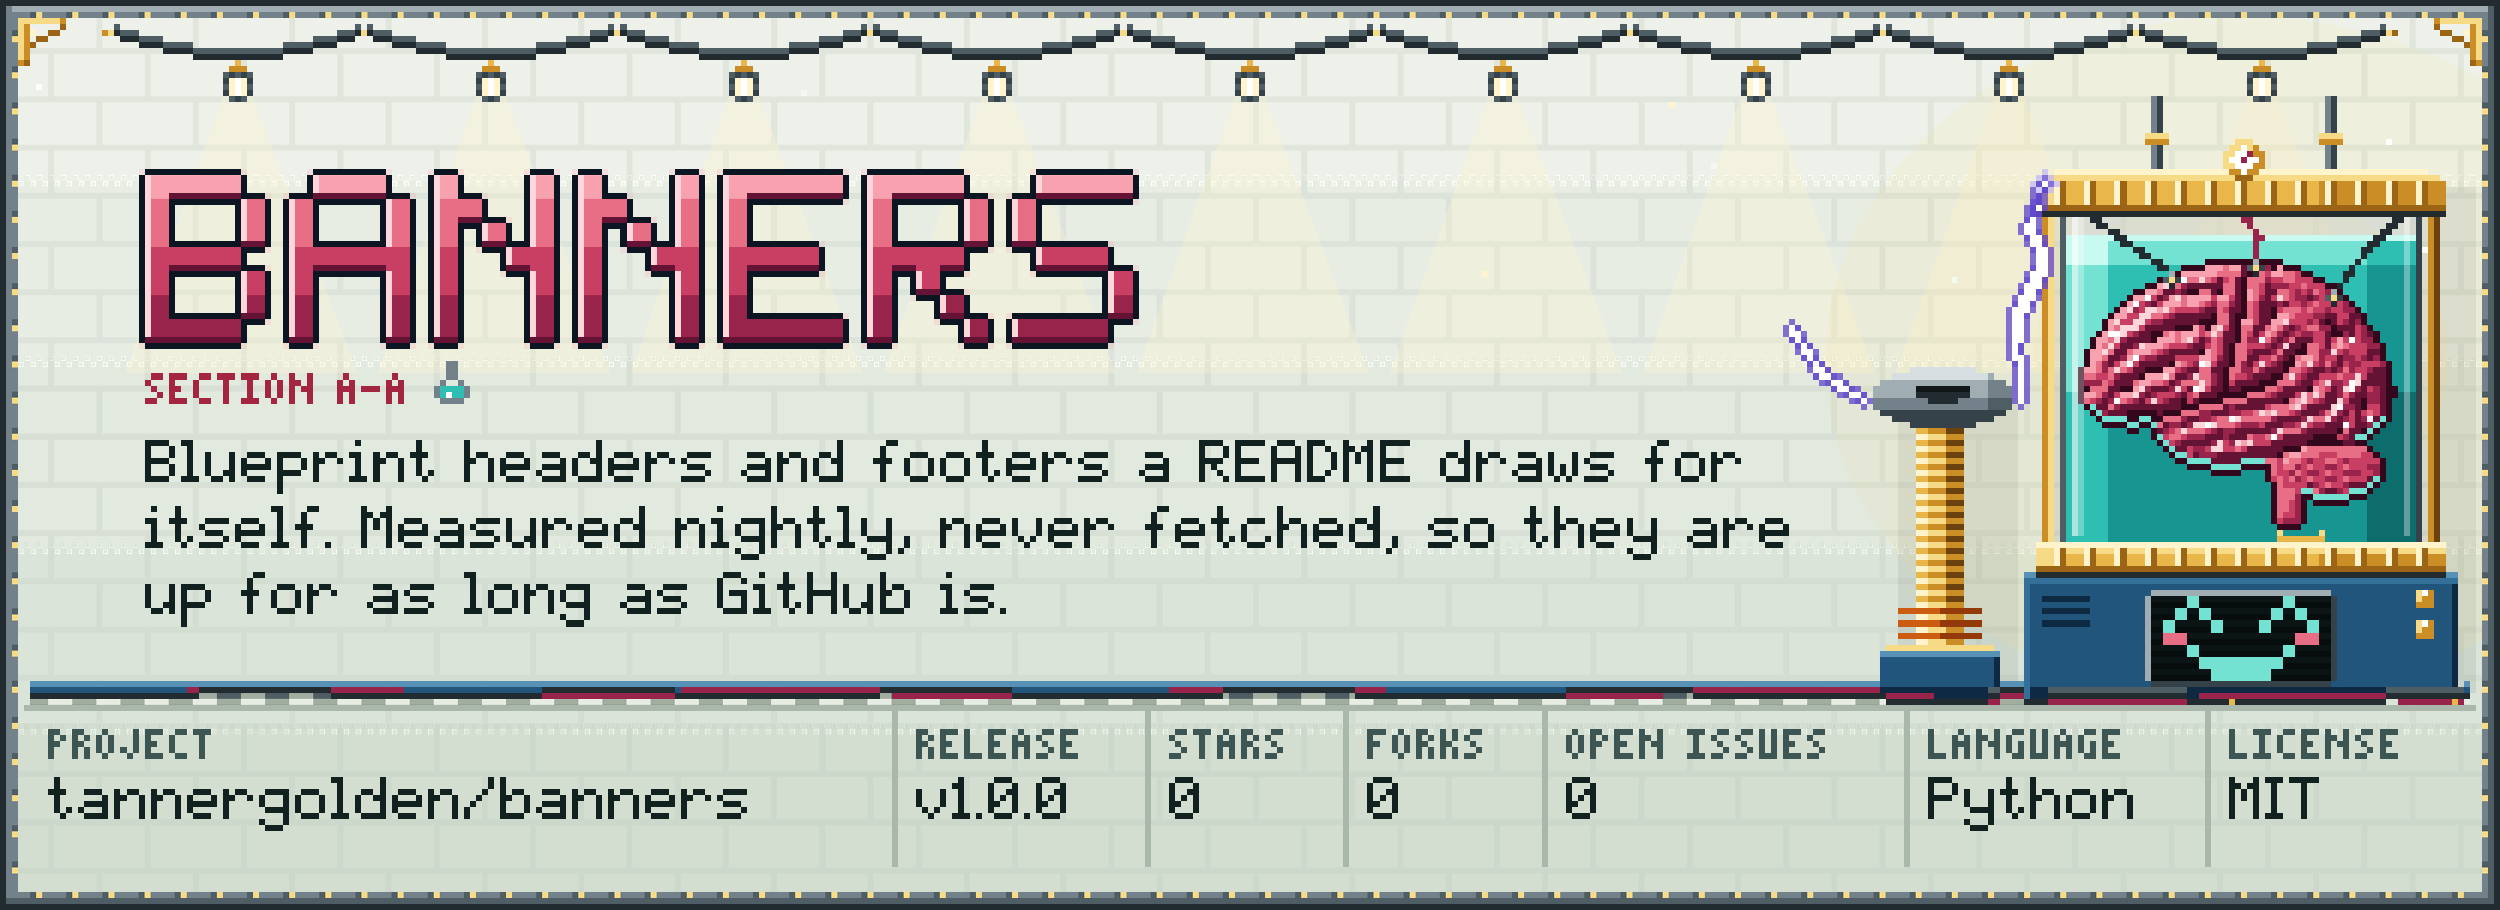
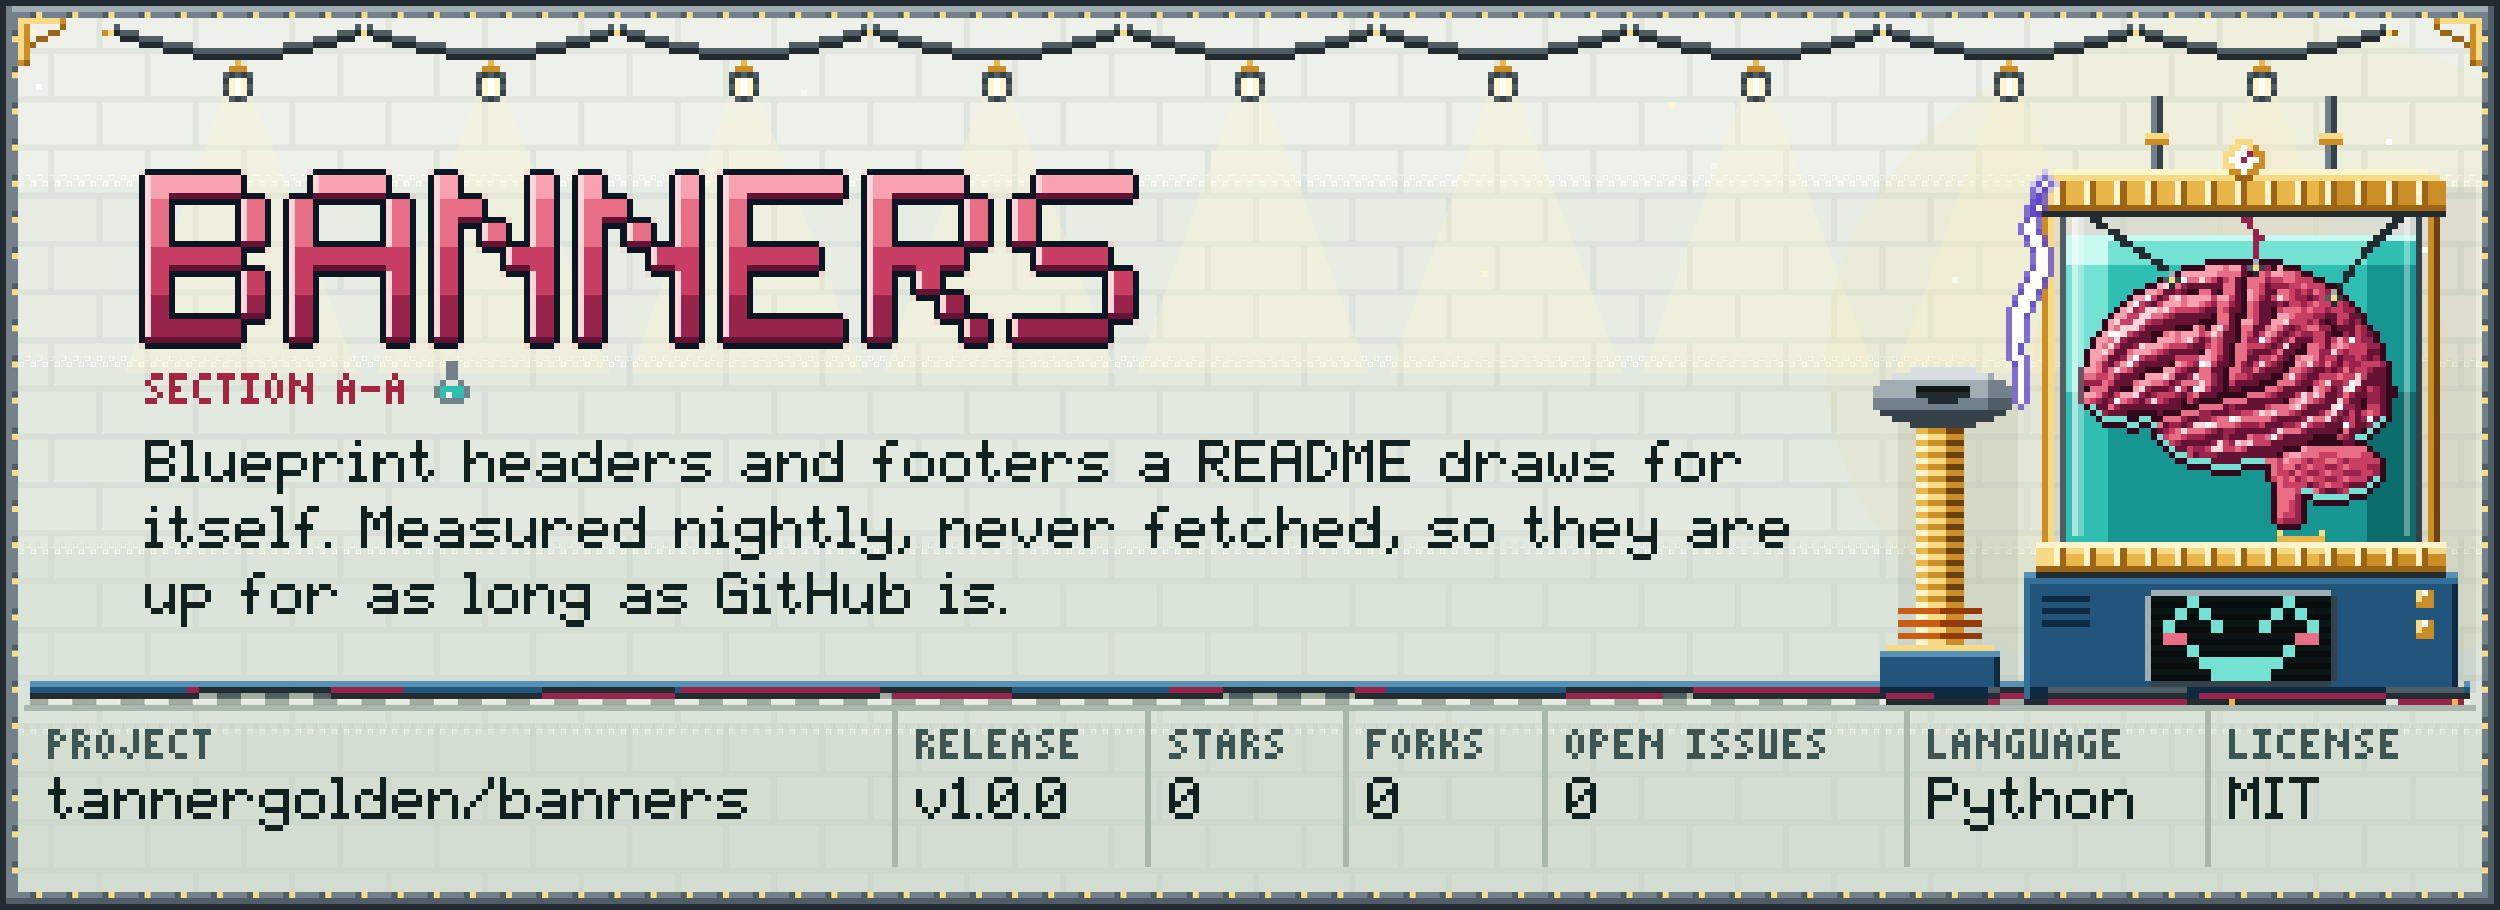
<svg xmlns="http://www.w3.org/2000/svg" width="830" height="302" viewBox="0 0 830 302" role="img" aria-labelledby="t d" shape-rendering="crispEdges">
  <g transform="scale(2)">
    <defs>
      <pattern id="pk1" y="29" width="2" height="2" patternUnits="userSpaceOnUse">
        <rect width="1" height="1" fill="#E8EDE4" />
        <rect x="1" y="1" width="1" height="1" fill="#EEF1E9" />
      </pattern>
      <pattern id="pk2" y="59" width="2" height="2" patternUnits="userSpaceOnUse">
        <rect width="1" height="1" fill="#E2E9DF" />
        <rect x="1" y="1" width="1" height="1" fill="#E8EDE4" />
      </pattern>
      <pattern id="pk3" y="90" width="2" height="2" patternUnits="userSpaceOnUse">
        <rect width="1" height="1" fill="#DBE4D8" />
        <rect x="1" y="1" width="1" height="1" fill="#E2E9DF" />
      </pattern>
      <pattern id="pk4" y="120" width="2" height="2" patternUnits="userSpaceOnUse">
        <rect width="1" height="1" fill="#D3DED1" />
        <rect x="1" y="1" width="1" height="1" fill="#DBE4D8" />
      </pattern>
      <pattern id="pt" width="16" height="16" patternUnits="userSpaceOnUse">
        <path stroke="#BFCABD" d="M0 .5h16M0 8.5h16M.5 0v8M8.5 8v8" />
      </pattern>
      <pattern id="frh" width="6" height="1" patternUnits="userSpaceOnUse">
        <path stroke="#4F5D65" d="M5 .5h1" />
        <path stroke="#73828A" d="M1 .5h4" />
        <path stroke="#F7DA86" d="M0 .5h1" />
      </pattern>
      <pattern id="frv" width="1" height="6" patternUnits="userSpaceOnUse">
        <path stroke="#4F5D65" d="M0 5.5h1" />
        <path stroke="#73828A" d="M.5 1v4" />
        <path stroke="#F7DA86" d="M0 .5h1" />
      </pattern>
      <g id="q0">
        <path stroke="#222B30" d="M1 .5h1m39 0h1m-40 1h3m33 0h3m-36 1h4m25 0h4m-29 1h5m15 0h5m-20 1h15" />
        <path stroke="#4F5D65" d="M1-.5h1m39 0h1m-40 1h3m33 0h3m-36 1h4m25 0h4m-29 1h5m15 0h5m-20 1h15" />
      </g>
      <g id="q1">
        <path stroke="#364249" d="M-1 2.5h1m1 0h1m-4 1h1m3 0h1m-5 2h1m3 0h1m-3 1h1" />
        <path stroke="#4F5D65" d="M-2 2.5h1m1 0h1m1 0h1m-5 2h1m3 0h1m-4 2h1m1 0h1" />
        <path stroke="#CB8D25" d="M-1 1.5h3" />
        <path stroke="#E9B649" d="M0 .5h1" />
        <path stroke="#FFF4CC" d="M-.5 3v3m2-3v3" />
        <path stroke="#FFFFFF" d="M.5 3v3" />
      </g>
      <path id="q2" d="M0 .5h4m-3.5 .5v2m4-2v2m-4.5 .5h4m-3.5 .5v2m4-2v2m-4.5 .5h4" />
      <path id="q3" d="M1 .5h3m-3.5 .5v2m4-2v2m-4.5 .5h5m-4.5 .5v3m4-3v3" />
      <path id="q4" d="M0 .5h1m3.5-.5v3m-4.5-1.5h2m-1.5 .5v5m1.5-4.5h1m0 1h2m-.5 .5v3" />
      <path id="q5" d="M0 .5h5m-4.5 .5v2m-.5 .5h4m-3.5 .5v2m-.5 .5h5" />
      <path id="q6" d="M0 .5h4m-3.5 .5v2m4-2v2m-4.5 .5h4m-3.5 .5v3m1.5-2.5h1m0 1h1m0 1h1" />
      <path id="q7" d="M1 .5h4m-4.5 .5v2m.5 .5h3m.5 .5v2m-4.5 .5h4" />
      <pattern id="paenamel4d" width="4" height="7" patternUnits="userSpaceOnUse">
        <path fill="#F7A2AE" d="M0 0h4v1h-4z" />
        <path fill="#E86E86" d="M0 1h4v1h-4zM0 2h4v1h-4z" />
        <path fill="#C93E63" d="M0 3h4v1h-4zM0 4h4v1h-4z" />
        <path fill="#98244B" d="M0 5h4v1h-4zM0 6h4v1h-4z" />
      </pattern>
      <path id="q9" stroke-width="1.5" d="M-.25 .5h4.5m-4.5 1h1.5m2.5 0h1.5m-5.5 1h1.5m2.5 0h1.5m-5.5 1h4.5m-4.5 1h1.5m2.5 0h1.5m-5.5 1h1.5m2.5 0h1.5m-5.5 1h4.5" />
      <path id="q10" stroke-width="1.5" d="M.75 .5h3.5m-4.5 1h1.5m2.5 0h1.5m-5.5 1h1.5m2.5 0h1.5m-5.5 1h5.5m-5.5 1h1.5m2.5 0h1.5m-5.5 1h1.5m2.5 0h1.5m-5.5 1h1.5m2.5 0h1.5" />
      <path id="q11" stroke-width="1.5" d="M-.25 .5h1.5m2.5 0h1.5m-5.5 1h2.5m1.5 0h1.5m-5.5 1h1.5m.5 0h1.5m.5 0h1.5m-5.5 1h1.5m1.5 0h2.5m-5.5 1h1.5m2.5 0h1.5m-5.5 1h1.5m2.5 0h1.5m-5.5 1h1.5m2.5 0h1.5" />
      <path id="q12" stroke-width="1.5" d="M-.25 .5h5.5m-5.5 1h1.5m-1.5 1h1.5m-1.5 1h4.5m-4.5 1h1.5m-1.5 1h1.5m-1.5 1h5.5" />
      <path id="q13" stroke-width="1.5" d="M-.25 .5h4.5m-4.5 1h1.5m2.5 0h1.5m-5.5 1h1.5m2.5 0h1.5m-5.5 1h4.5m-4.5 1h1.5m.5 0h1.5m-3.5 1h1.5m1.5 0h1.5m-4.5 1h1.5m2.5 0h1.5" />
      <path id="q14" stroke-width="1.5" d="M.75 .5h4.5m-5.5 1h1.5m-1.5 1h1.5m-.5 1h3.5m-.5 1h1.5m-1.5 1h1.5m-5.5 1h4.5" />
      <path id="q15" d="M1 .5h2m-3 1h1m0 1h1m0 1h1m-3 1h2" />
      <path id="q16" d="M0 .5h3m-3 1h1m-1 1h2m-2 1h1m-1 1h3" />
      <path id="q17" d="M1 .5h2m-2.5 .5v3m.5 .5h2" />
      <path id="q18" d="M0 .5h3m-1.5 .5v4" />
      <path id="q19" d="M0 .5h3m-1.5 .5v3m-1.5 .5h3" />
      <path id="q20" d="M1 .5h1m-1.5 .5v3m2-3v3m-1.5 .5h1" />
      <path id="q21" d="M0 .5h1m2.5-.5v2m-3.5-.5h2m-1.5 .5v3m1.5-2.5h2m-.5 .5v2" />
      <path id="q22" d="M1 .5h1m-2 1h1m1 0h1m-3 1h3m-2.5 .5v2m2-2v2" />
      <path id="q23" d="M0 2.5h3" />
      <path id="q24" d="M0 .5h2m-.5 .5v5m-1.5 .5h3" />
      <path id="q25" d="M.5 2v4m4-4v3m-1.5 .5h2m-4 1h2m1 0h1" />
      <path id="q26" d="M1 2.5h3m-4 1h1m3 0h1m-5 1h5m-5 1h1m0 1h3" />
      <path id="q27" d="M0 2.5h4m-3.5 .5v2m4-2v2m-4.5 .5h4m-3.5 .5v3" />
      <path id="q28" d="M0 2.5h1m1 0h2m-4 1h2m2 0h1m-4.5 .5v3" />
      <path id="q29" d="M1 .5h1m-2 2h2m-.5 .5v3m-1.5 .5h3" />
      <path id="q30" d="M0 2.5h1m1 0h2m-4 1h2m2.5-.5v4m-4-3v3" />
      <path id="q31" d="M1.5 0v2m-1.5 .5h3m-1.5 .5v3m1.5-.5h1m-2 1h1" />
      <path id="q32" d="M.5 0v3m1.5-.5h2m-4 1h2m2.5-.5v4m-4-3v3" />
      <path id="q33" d="M1 2.5h3m0 1h1m-4 1h4m-5 1h1m3 0h1m-4 1h4" />
      <path id="q34" d="M4.5 0v3m-3.5-.5h2m-2.5 .5v3m2.5-2.5h2m-.5 .5v2m-3.5 .5h4" />
      <path id="q35" d="M1 2.5h4m-5 1h1m0 1h3m0 1h1m-5 1h4" />
      <path id="q36" d="M2 .5h2m-2.5 .5v2m-1.5 .5h3m-1.5 .5v3" />
      <path id="q37" d="M1 2.5h3m-3.5 .5v3m4-3v3m-3.5 .5h3" />
      <path id="q38" d="M0 .5h3m-2.5 .5v5m2.5-4.5h1m.5 .5v3m-1.5 .5h1m-4 1h3" />
      <path id="q39" d="M0 .5h1m3 0h1m-5 1h2m1 0h2m-4.5 .5v5m2-5v2m2-2v5" />
      <path id="q40" d="M.5 2v4m4-4v4m-2-2v2m-1.5 .5h1m1 0h1" />
      <path id="q41" d="M0 6.5h1" />
      <path id="q42" d="M1 2.5h4m-4.5 .5v2m4-2v2m-3.5 .5h4m-.5 .5v2m-4.5-.5h1m0 1h3" />
      <path id="q43" d="M.5 2v3m4-3v3m-3.5 .5h4m-.5 .5v2m-4.5-.5h1m0 1h3" />
      <path id="q44" d="M1.5 5v2m-1.5 .5h1" />
      <path id="q45" d="M.5 2v3m4-3v3m-3.5 .5h1m1 0h1m-2 1h1" />
      <path id="q46" d="M1 2.5h3m-3.5 .5v3m3.5-.5h1m-4 1h3" />
      <path id="q47" d="M1 .5h3m-3.5 .5v5m3.5-4.5h1m-3 2h3m-.5 .5v2m-3.5 .5h4" />
      <path id="q48" d="M.5 0v3m4-3v3m-4.5 .5h5m-4.5 .5v3m4-3v3" />
      <path id="q49" d="M.5 0v3m1.5-.5h2m-4 1h2m2.5-.5v3m-4-2v2m-.5 .5h4" />
      <g id="q50">
        <path stroke="#74E2D2" d="M2 .5h1m7 0h1m-10 1h1m1 0h1m5 0h1m1 0h1m-12 1h1m3 0h1m3 0h1m3 0h1m-11 2h1m7 0h1m-8 1h7m-6 1h5" />
        <path stroke="#E86E86" d="M0 3.5h2m9 0h2" />
      </g>
      <pattern id="pf" width="8" height="2" patternUnits="userSpaceOnUse">
        <path stroke="#E7ECE3" d="M0 .5h4" />
        <path stroke="#A0AD9F" d="M4 .5h4" />
        <path stroke="#A0AD9F" d="M0 1.5h4" />
        <path stroke="#4F5D65" d="M4 1.5h4" />
      </pattern>
      <path id="q52" d="M0 .5h2m-2 1h1m1 0h1m-3 1h2m-1.5 .5v2" />
      <path id="q53" d="M0 .5h2m-2 1h1m1 0h1m-3 1h2m-1.5 .5v2m2-2v2" />
      <path id="q54" d="M2.5 0v4m-2.5-.5h1m0 1h1" />
      <path id="q55" d="M4.5 0v2m-1.5 .5h1m-2 1h1m-2 1h1m-1.5 .5v2" />
      <path id="q56" d="M.5 0v4m-.5 .5h3" />
      <path id="q57" d="M1 .5h1m-2 1h2m-.5 .5v4m-1.5 .5h3" />
      <path id="q58" d="M1 .5h3m-3.5 .5v3m3.5-2.5h1m-2 1h2m-3 1h1m1.5-.5v3m-4.5-1.5h2m-2 1h1m0 1h3" />
      <path id="q59" d="M0 .5h3m-3 1h1m-1 1h2m-1.5 .5v2" />
      <path id="q60" d="M.5 0v2m2-2v2m-2.5 .5h2m-1.5 .5v2m2-2v2" />
      <path id="q61" d="M.5 0v4m2-4v4m-2.5 .5h3" />
      <path id="q62" d="M1 .5h2m-2.5 .5v3m2-2v2m-1.5 .5h2" />
      <path id="q63" d="M0 .5h4m-3.5 .5v2m4-2v2m-4.5 .5h4m-3.5 .5v3" />
      <path id="q64" d="M0 .5h3m-1.5 .5v5m-1.5 .5h3" />
      <path id="q65" d="M0 .5h5m-2.5 .5v6" />
    </defs>
    <rect y="0" width="415" height="30" fill="#EEF1E9" />
    <rect y="30" width="415" height="30" fill="#E8EDE4" />
    <rect y="60" width="415" height="31" fill="#E2E9DF" />
    <rect y="91" width="415" height="30" fill="#DBE4D8" />
    <rect y="121" width="415" height="30" fill="#D3DED1" />
    <rect y="29" width="415" height="2" fill="url(#pk1)" />
    <rect y="59" width="415" height="2" fill="url(#pk2)" />
    <rect y="90" width="415" height="2" fill="url(#pk3)" />
    <rect y="120" width="415" height="2" fill="url(#pk4)" />
    <rect width="415" height="151" fill="url(#pt)" fill-opacity=".28" />
    <polygon points="37,16 42,16 59.32,62 20.68,62" fill="#FFF4CC" fill-opacity=".3" />
    <polygon points="79,16 84,16 101.32,62 62.68,62" fill="#FFF4CC" fill-opacity=".3" />
    <polygon points="121,16 126,16 143.32,62 104.68,62" fill="#FFF4CC" fill-opacity=".3" />
    <polygon points="163,16 168,16 185.32,62 146.68,62" fill="#FFF4CC" fill-opacity=".3" />
    <polygon points="205,16 210,16 227.32,62 188.68,62" fill="#FFF4CC" fill-opacity=".3" />
    <polygon points="247,16 252,16 269.32,62 230.68,62" fill="#FFF4CC" fill-opacity=".3" />
    <polygon points="289,16 294,16 311.32,62 272.68,62" fill="#FFF4CC" fill-opacity=".3" />
    <polygon points="331,16 336,16 353.32,62 314.68,62" fill="#FFF4CC" fill-opacity=".3" />
    <polygon points="373,16 378,16 395.32,62 356.68,62" fill="#FFF4CC" fill-opacity=".3" />
    <rect x="341" y="31" width="70" height="84" fill="#020404" fill-opacity=".07" />
    <rect x="315" y="66" width="20" height="50" fill="#020404" fill-opacity=".07" />
    <ellipse cx="372" cy="59.8" rx="69" ry="57.04" fill="#F7DA86" fill-opacity=".11" />
    <ellipse cx="372" cy="59.8" rx="34.5" ry="28.52" fill="#F7DA86" fill-opacity=".1" />
    <path stroke="#F5F7F1" d="M133 15.5h1m150 12h1m118 18h1m-80 1h1" />
    <path stroke="#FFF4CC" d="M277 17.5h1m-32 28h1m75 48h1" />
    <path stroke="#FFFFFF" d="M6 14.5h1m389 9h1m5 18h1m-5 22h1" />
    <g stroke="#F7A2AE" stroke-opacity=".22">
      <use href="#q9" transform="translate(24 29) scale(4)" />
      <use href="#q10" transform="translate(48 29) scale(4)" />
      <use href="#q11" transform="translate(72 29) scale(4)" />
      <use href="#q11" transform="translate(96 29) scale(4)" />
      <use href="#q12" transform="translate(120 29) scale(4)" />
      <use href="#q13" transform="translate(144 29) scale(4)" />
      <use href="#q14" transform="translate(168 29) scale(4)" />
    </g>
    <rect x="0" y="0" width="415" height="1" fill="#222B30" />
    <rect x="0" y="150" width="415" height="1" fill="#222B30" />
    <rect x="0" y="0" width="1" height="151" fill="#222B30" />
    <rect x="414" y="0" width="1" height="151" fill="#222B30" />
    <rect x="1" y="1" width="413" height="1" fill="#A0ADB3" />
    <rect x="1" y="1" width="1" height="149" fill="#73828A" />
    <rect x="1" y="149" width="413" height="1" fill="#4F5D65" />
    <rect x="413" y="1" width="1" height="149" fill="#4F5D65" />
    <rect x="2" y="2" width="411" height="1" fill="url(#frh)" />
    <rect x="2" y="148" width="411" height="1" fill="url(#frh)" />
    <rect x="2" y="3" width="1" height="145" fill="url(#frv)" />
    <rect x="412" y="3" width="1" height="145" fill="url(#frv)" />
    <rect x="5" y="115" width="308" height="2" fill="url(#pf)" />
    <rect x="332" y="115" width="4" height="2" fill="url(#pf)" />
    <rect x="409" y="115" width="1" height="2" fill="url(#pf)" />
    <rect x="5" y="114" width="308" height="1" fill="#21557B" />
    <rect x="332" y="114" width="4" height="1" fill="#21557B" />
    <rect x="409" y="114" width="1" height="1" fill="#21557B" />
    <rect x="5" y="113" width="308" height="1" fill="#5791B5" />
    <rect x="332" y="113" width="4" height="1" fill="#5791B5" />
    <rect x="409" y="113" width="1" height="1" fill="#5791B5" />
    <path fill="#0D6C6C" d="M398 65h3v1h-3zm-1 1h4v4h-4zm-1 4h5v1h-5zm-1 1h6v1h-6zm-1 1h7v1h-7zm-1 1h8v1h-8zm1 1h7v1h-7zm1 1h6v1h-6zm1 1h5v4h-5zm-1 4h6v1h-6zm-1 1h7v1h-7zm-1 1h8v8h-8z" />
    <path fill="#169591" d="M393 44h8v10h-8zm1 10h7v1h-7zm1 1h6v2h-6zm1 2h5v3h-5zm1 3h4v4h-4zm1 4h3v1h-3zm-48 7h3v1h-3zm5 0h2v1h-2zm-5 1h7v1h-7zm0 1h8v1h-8zm0 1h9v1h-9zm0 1h10v1h-10zm0 1h11v1h-11zm0 1h13v1h-13zm0 1h17v1h-17zm22 0h4v1h-4zm-22 1h26v1h-26zm0 1h27v7h-27zm33 3h1v1h-1zm7 0h3v1h-3zm-7 1h10v3h-10zm-33 3h28v3h-28zm32 0h11v1h-11zm-3 1h6v1h-6zm7 0h7v2h-7z" />
    <path fill="#21557B" d="M337 97h70v1h-70zm0 1h20v1h-20zm50 0h14v1h-14zm17 0h3v3h-3zm-67 1h2v1h-2zm10 0h9v1h-9zm41 0h13v2h-13zm-51 1h19v1h-19zm0 1h2v1h-2zm10 0h9v1h-9zm41 0h19v2h-19zm-51 1h19v1h-19zm0 1h2v1h-2zm10 0h9v1h-9zm41 0h13v3h-13zm16 0h3v3h-3zm-67 1h19v9h-19zm51 2h19v7h-19zm-76 3h19v5h-19zm25 4h20v1h-20zm50 0h20v1h-20z" />
    <path fill="#E9B649" d="M343 30h3v4h-3zm5 0h3v4h-3zm5 0h3v4h-3zm5 0h3v4h-3zm5 0h3v4h-3zm5 0h3v4h-3zm5 0h3v4h-3zm5 0h3v4h-3zm5 0h2v4h-2zm-65 41h2v1h-2zm0 2h2v1h-2zm0 2h2v1h-2zm0 2h2v1h-2zm0 2h2v1h-2zm0 2h2v1h-2zm0 2h2v1h-2zm0 2h2v1h-2zm0 2h2v1h-2zm0 2h2v1h-2zm60 0h8v1h-8zm-60 2h2v1h-2zm25 1h3v2h-3zm5 0h3v2h-3zm5 0h3v2h-3zm5 0h3v2h-3zm5 0h3v2h-3zm5 0h3v2h-3zm5 0h3v2h-3zm5 0h3v2h-3zm5 0h2v2h-2zm-65 1h2v1h-2zm0 2h2v1h-2zm0 2h2v1h-2zm0 2h2v1h-2zm52 17h1v1h-1zm37 0h1v1h-1z" />
    <path stroke="#070D0D" d="M357 100.5h30m-30 2h30m-30 2h30m-30 2h30m-30 2h30m-30 2h30m-30 2h30" />
    <path stroke="#0B1515" d="M357 99.5h30m-30 2h30m-30 2h30m-30 2h30m-30 2h30m-30 2h30m-30 2h30" />
    <path stroke="#0E2A43" d="M407.5 97v17m-68.5-14.5h8m-8 2h8m-8 2h8m-15.5 5.5v5m-19.5 .5h18m7 0h3m23 0h33m-75 1h9m7 0h3m23 0h2" />
    <path stroke="#111619" d="M318 64.5h9" />
    <path stroke="#222B30" d="M338 35.5h68m-59 1h2m48 0h2m-51 1h2m46 0h2m-48 1h2m43 0h2m-46 1h2m41 0h2m-44 1h2m39 0h2m-41 1h2m36 0h2m-39 1h2m35 0h1m-36 1h2m32 0h1m-34 1h2m30 0h1m-17 1h1m14 0h2m-2 1h1m-30 1h1m27 0h1m-2 3h1m-70 15h9m-7 1h5m13 29h68m-373 19h22m35 0h22m34 0h22m35 0h22m35 0h21m51 0h4m-331 1h28m22 0h35m22 0h34m22 0h35m22 0h35m21 0h32m17 0h2m8 0h23m33 0h14m-97 1h17m6 0h4m23 0h7m1 0h25" />
    <path stroke="#2FBFB2" d="M395 40.5h6m-7 1h7m-8 1h8m-8 1h8m-51 1h8m2 0h2m20 0h8m1 0h2m-43 1h10m24 0h5m2 0h2m-43 1h8m28 0h3m1 0h3m-43 1h6m33 0h4m-43 1h4m35 0h4m-43 1h3m37 0h3m-43 1h2m39 0h2m-43 1h1m41 0h1m-320 13h4m-4 1h1m1 0h2m266 0h2m-2 1h2m-2 1h3m-3 1h4m-4 1h5m-5 1h6m-6 1h7m-7 1h7m-7 1h7m-7 1h7m-7 1h7m-7 1h7m-7 1h7m-7 1h7m-7 1h7m-7 1h7m-7 1h7m-7 1h7m-7 1h7m-7 1h7m-7 1h7m-7 1h7m-7 1h7m-7 1h7m-7 1h7" />
    <path stroke="#336F98" d="M336 96.5h72m-71.5 .5v19" />
    <path stroke="#34081C" d="M366 43.5h8m1 0h4m-17 1h4m11 0h1m1 0h3m-21 1h1m11 0h1m8 0h2m-26 1h1m13.5-.5v6m11.5-5.5h2m-30 1h2m28 0h2m-34 1h2m7 0h2m3 0h1m19 0h1m-36 1h1m35 0h1m-38 1h1m37 0h1m-40 1h1m25.5-.5v2m13.5-1.5h1m-42 1h1m16 0h1m3 0h2m19.5-.5v2m-43-1v2m15.5-1.5h3m3.5-.5v4m14.5-3.5h1m-26 1h3m2 0h1m20 0h1m5 0h1m-46 1h1m8 0h2m28 0h2m5.5-.5v2m-47-1v2m9.5-1.5h1m12.5 .5v4m11.5-3.5h1m12.5-.5v3m-49-2v3m18.5-2.5h1m15 0h2m-3 1h1m-21 1h1m18 0h2m15.5-.5v4m-51-3v3m10.5-2.5h3m10.5-.5v4m9.5-3.5h1m-25 1h1m21 0h2m-4 1h3m-33 1h2m5 0h2m18 0h4m7 0h1m12 0h2m-52.5 .5v2m22.5-1.5h5m23 0h2m-36 1h1m2 0h4m10 0h1m12.5-.5v2m4-2v4m-50.5-2.5h1m15 0h3m-18 1h1m5 0h5m1 0h3m-14 1h1m4 0h2m2 0h2m-10 1h4m2 0h2m38 0h1m-43 1h2m2.5-.5v2m30.5-1.5h1m3 0h1m1 0h1m-11 1h4m5 0h1m-36 1h1m24 0h6m2 0h2m-34 1h1m19 0h3m11 0h1m-34 1h1m17 0h1m15 0h1m-34 1h2m32.5-.5v4m-32.5-2.5h4m5 0h5m-10 1h5m4.5-.5v2m1 0v7m16.5-6.5h1m-2 1h1m-12 1h2m6 0h3m-10.5 .5v4m1.5-3.5h6m-12 4h4" />
    <path stroke="#364249" d="M358.5 16v6m29-6v6m-29 2v4m29-4v4m14 8v54m-26.5-45.5h1m-15 2h1m26 3h1m-77 19h21m-19 1h17m-14 1h11m59.5 28.5v14m-30.5 .5h30" />
    <path stroke="#4F5D65" d="M342.5 36v54m30.5-45.5h1m-15 2h1m26 3h1m-57 17h4m-4 1h4m-4 47h2m8 0h23m33 0h13" />
    <path stroke="#5791B5" d="M336 95.5h2m68 0h2m-96 13h20" />
    <path stroke="#6248CC" d="M339 31.5h1m-1.5 .5v2m-1 0v2" />
-     <path stroke="#6248CC" stroke-opacity=".76" d="M337.5 31v2m-1 1v2m2 0v2m-3-1v2m.5 1.5h1m.5 1.5v2m-1.5 1.5h1m-2 2h1m-2 2h1m3 0h1m-5.5 1.5v9m3.5-8.5h1m-41 2h1m38.5-.5v4m-40-3v2m2.5-.5h1m-2 3h1m2 0h1m34.5 .5v8m-36.5-5.5h1m33.5-.5v6m-29.5-4.5h1m-4 1h1m5 1h1m-4 1h1m1 1h1m2 0h1m-2 1h1m25 0h1" />
-     <path stroke="#6248CC" stroke-opacity=".92" d="M337 33.5h1m-2 3h1m1 2h1m-3 1h1m0 2h1m-1 3h1m-2 2h1m-2 2h1m2 0h1m-5 2h1m2 0h1m-2 2h1m-39 2h1m-2 2h1m1 0h1m-2 1h1m1 0h1m34.5-.5v2m-36.5 .5h1m1 0h1m-2 1h1m1 0h1m31 0h1m-32 1h1m-3 1h1m2 0h1m-2 1h1m2 0h1m-3 1h1m2 0h1m-2 1h1m2 0h1m-2 1h1" />
+     <path stroke="#6248CC" stroke-opacity=".76" d="M337.5 31v2m-1 1v2m2 0v2m-3-1v2m.5 1.5h1m.5 1.5v2m-1.5 1.5h1m-2 2h1m-2 2h1m3 0h1m-5.5 1.5v9m3.5-8.5h1m-1.5 1.5v4m0 2v8m-2-6v6m.5 .5h1" />
+     <path stroke="#6248CC" stroke-opacity=".92" d="M337 33.5h1m-2 3h1m1 2h1m-3 1h1m0 2h1m-1 3h1m-2 2h1m-2 2h1m2 0h1m-5 2h1m2 0h1m-2 2h1m-1.5 4.5v2m-1.5 1.5h1" />
    <path stroke="#651335" d="M372.5 44v2m-4.5 .5h1m2.5-.5v5m-8.5-3.5h6m7 0h1m-18 1h2m1 0h1m4 0h1m8 0h2m-20 1h1m17 0h1m6 0h1m-27 1h1m17 0h3m1 0h1m-14 1h2m2 0h2m3 0h2m-16 1h6m3.5-.5v3m4.5-2.5h2m9 0h2m2 0h2m-33 1h6m10 0h2m8 0h1m1 0h1m2 0h1m-35 1h5m13 0h2m4 0h1m7 0h3m-36 1h2m12 0h2m3 0h1m4 0h1m6.5-.5v3m3.5-2.5h1m2 0h1m-41 1h4m8 0h1m3 0h2m7 0h1m2 0h3m-32 1h2m10 0h2m3.5-.5v3m7.5-2.5h1m2 0h2m-31 1h2m7 0h5m9 0h3m2 0h2m12 0h2m-45 1h2m6 0h3m12 0h2m4 0h1m8.5-.5v2m4.5-1.5h1m-44 1h1m4 0h5m8 0h2m3 0h1m4 0h1m-25 1h2m7 0h2m2 0h2m7 0h3m5 0h2m1 0h1m6 0h2m-44 1h3m6 0h2m5.5-.5v2m5.5-1.5h3m6 0h2m8 0h3m-45 1h3m6 0h1m10 0h4m7 0h2m8 0h4m-46 1h2m5 0h3m3 0h1m3 0h2m1 0h2m7 0h4m4 0h1m4 0h1m2.5-.5v5m-45.5-3.5h1m5 0h1m5 0h1m2 0h3m10 0h3m5 0h2m3 0h2m-44 1h1m5 0h1m4 0h2m2 0h1m8 0h6m7 0h2m2 0h2m-44 1h2m2 0h10m7 0h1m1 0h5m7 0h4m4.5-.5v3m-41.5-1.5h3m5 0h1m8 0h3m12 0h3m4 0h1m-27 1h2m13 0h4m6 0h1m5 0h1m-36 1h1m2 0h1m13 0h3m7 0h3m2 0h2m-35 1h1m9 0h1m2 0h6m6 0h5m2 0h2m-26 1h3m1 0h3m6 0h5m6 0h1m-29 1h5m10 0h6m6 0h2m-30 1h2m10 0h6m-15 1h1m3 0h10m-11 1h5m21 3h1m-11 1h1m6 0h3m-7 1h2" />
    <path stroke="#6B420D" d="M404.5 36v54m-81.5-18.5h3m-3 2h3m-3 2h3m-3 2h3m-3 2h3m-3 2h3m-3 2h3m-3 2h3m-3 2h3m-3 2h3m-3 2h3m-3 2h3m-3 2h3m-3 2h3m-3 2h3" />
    <path stroke="#73828A" d="M357.5 16v6m29-6v6m-29 2v4m29-4v4m-312.5 32.5h2m-2 1h2m-2 1h2m-3 1h1m2 0h1m253 0h3m-260.5 .5v2m5-2v2m252.5-1.5h4m-4 1h4m-261 1h4m234 0h9m5 0h5m-19 1h19" />
    <path stroke="#74E2D2" d="M350 40.5h2m2 0h20m1 0h18m-43 1h4m2 0h18m1 0h17m-42 1h5m2 0h17m1 0h17m-42 1h7m2 0h7m13 0h12m1 0h1m-50 1h7m-7 1h7m-7 1h7m-7 1h7m-7 1h7m-7 1h7m-7 1h7m-7 1h7m-7 1h7m-7 1h6m-6 1h6m-6 1h5m-5 1h4m-4 1h4m-4 1h3m-3 1h3m-3 1h3m-3 1h2m-2 1h2m-2 1h2m-2 1h2m2 3h1m0 1h1m0 1h4m2 0h2m38 0h1m-43 1h2m2 0h1m36 0h1m-2 1h1m-36 1h1m32 0h2m-34 1h1m0 1h1m0 1h2m0 1h4m5 0h4m-9 1h5m22 2h1m-2 1h1m-12 1h2m6 0h3m-9 1h6" />
    <path stroke="#93390A" d="M322 101.5h7m-7 2h7m-7 2h7" />
    <path stroke="#98244B" d="M373 25.5h1m-2 1h1m-1 10h2m-1 1h1m0 1h1m-1 1h2m-1.5 .5v3m1.5 1.5h1m-1 2h1m-15 1h1m14 0h3m-19 1h1m19 0h1m1 0h1m2 0h1m-28 1h1m15 0h1m5 0h2m1 0h1m-29 1h1m10 0h1m2 0h1m7 0h1m3 0h1m6 0h1m-36 1h1m10 0h1m20 0h1m2 0h2m-31 1h1m23 0h2m-29 1h2m24 0h1m5 0h1m1 0h1m-13 1h1m1 0h1m3 0h2m5.5-.5v2m-38.5-.5h1m23 0h1m1 0h1m1 0h2m5 0h1m-38 1h1m13 0h1m6 0h2m2 0h1m1 0h1m12 0h2m-40 1h1m8 0h1m12 0h1m1 0h1m14 0h2m-36 1h1m13 0h1m3 0h1m7 0h2m2 0h1m-38 1h1m3 0h2m10 0h1m9 0h1m6.5-.5v2m3.5-1.5h2m1 0h1m1 0h1m-45.5 .5v2m14.5-1.5h1m7 0h1m4 0h1m9 0h1m2 0h2m3 0h1m-34 1h1m9 0h2m1 0h1m7 0h1m2 0h1m1 0h1m1 0h1m2 0h1m-43 1h1m11 0h1m3.5-.5v2m5.5-1.5h1m8 0h1m-37 1h3m12 0h1m19 0h1m5 0h2m-33 1h1m3 0h1m27.5-.5v2m2.5-1.5h1m2 0h1m-46 1h1m5 0h1m1 0h1m3 0h1m15 0h1m12 0h1m2 0h2m-47 1h1m1 0h1m3 0h1m4 0h1m25 0h1m7 0h2m-44 1h1m18 0h1m18 0h2m-42 1h1m15 0h2m3 0h2m9 0h1m3 0h1m2 0h1m-27 1h1m2 0h2m10 0h1m4 0h1m4 0h1m1 0h1m2 0h1m-33 1h2m1 0h1m8 0h3m4 0h2m3 0h2m7 0h1m-35 1h1m7 0h1m1 0h2m6 0h1m4 0h1m-20 1h3m3 0h1m19 0h1m-29 1h1m5 0h1m2 0h1m-7 1h2m-1 1h3m15 1h1m5 0h1m-9 1h1m4 0h2m5 0h2m-15 1h1m2 0h2m4 0h3m2 0h1m-14 1h1m4 0h2m-4 1h1m4 0h1m-5 1h1m2 0h1m-7.5 .5v4m-2.5 .5h3m-351 28h2m22 0h12m46 0h33m48 0h9m22 0h5m51 0h31m-222 1h22m36 0h20m92 0h16m37 0h8m11 0h4m29 0h31m-66 1h2m8 0h23m35 0h9m1 0h1" />
    <path stroke="#9C6516" d="M10 4.5h1m393 0h1m-397 1h2m9 0h1m41 0h1m41 0h1m41 0h1m41 0h1m41 0h1m41 0h1m41 0h1m41 0h1m41 0h1m7 0h2m-401 1h2m399 0h2m-404 1h1m403 0h1m-406 3h1m405 0h1m-40 19h3m-31.5 .5v4m5-4v4m5-4v4m5-4v4m5-4v4m5-4v4m5-4v4m5-4v4m5-4v4m5-4v4m5-4v4m5-4v4m5-4v4m-63.5 .5h67m-63.5 56.5v3m5-3v3m5-3v3m5-3v3m5-3v3m5-3v3m5-3v3m5-3v3m5-3v3m5-3v3m5-3v3m5-3v3m5-3v3m-64.5 .5h68" />
    <path stroke="#A0ADB3" d="M374 43.5h1m-15 2h1m26 3h1m-58 14h1m-19 1h18m-19 1h7m9 0h3m-19 1h7m9 0h3m27 33h30m-30.5 .5v14" />
    <path stroke="#A9B8AA" d="M4 117.5h407m-262.5 .5v26m42-26v26m33-26v26m33-26v26m60-26v26m50-26v26" />
    <path stroke="#C2B7FA" stroke-opacity=".72" d="M339 28.5h1m-2 1h1m-2 1h1" />
    <path stroke="#C93E63" d="M376 45.5h1m4 0h1m-15 1h1m1 0h1m7 0h2m2 0h3m-8.5 .5v2m4.5-1.5h2m1 0h3m-5.5 .5v2m1.5-1.5h1m2.5-.5v2m-28.5-.5h1m9 0h1m2 0h1m6 0h1m-22.5 .5v2m2.5-1.5h1m7 0h1m7.5-.5v4m5.5-3.5h2m1 0h1m1 0h2m1 0h1m-28 1h4m4 0h1m8 0h1m3 0h1m1 0h2m1 0h2m-36 1h2m4 0h1m21 0h3m4 0h2m-38 1h2m2 0h1m23 0h3m1 0h1m3 0h1m-34 1h1m9.5-.5v2m3.5-1.5h1m12 0h1m8.5-.5v3m-38.5-1.5h1m19 0h1m1 0h1m5 0h1m2 0h2m-22 1h1m3.5-.5v3m15.5-2.5h2m1 0h1m1 0h1m-39 1h1m8 0h3m3 0h1m6 0h3m9 0h1m4 0h3m-35 1h1m29 0h1m1 0h3m-38 1h1m5 0h4m10 0h2m9 0h2m3 0h1m-41 1h1m2 0h1m8 0h1m3 0h1m6 0h1m1 0h1m7 0h1m4 0h1m2 0h3m-42 1h1m7 0h1m20 0h1m8 0h2m-45 1h2m21 0h2m8 0h1m3 0h3m1 0h2m1 0h1m-43 1h1m8 0h1m10 0h1m13 0h1m4 0h1m-28 1h1m3 0h1m11 0h1m7 0h1m6 0h1m-43 1h1m6 0h3m2.5-.5v2m12.5-1.5h1m4 0h1m-35 1h1m5 0h1m2 0h1m1 0h1m25 0h1m4 0h1m-14 1h1m5 0h1m10 0h2m-23 1h2m6 0h1m9.5-.5v3m1.5-2.5h1m1 0h1m-28 1h1m3 1h1m3 0h1m5 0h1m1 0h1m-24 1h1m5 0h1m-8 1h1m2 0h1m11 0h2m2 0h1m9 0h1m-29 1h1m8 0h1m4 0h3m-13.5 .5v2m2.5-1.5h1m2 0h2m1 0h1m12 1h3m4 0h2m-15.5 .5v2m4-2v4m1.5-3.5h2m2.5-.5v2m1.5-1.5h5m-11 1h2m4 0h3m-15 1h2m5 0h1m1 0h2m3 0h2m-17 1h1m1 0h1m4 0h2m2 0h1m1 0h3m-14 1h4m2 0h1m1 0h2m-8 1h1m7 0h1m-9.5 1.5v2m-1.5 .5h2m-3 1h1" />
    <path stroke="#C9FAF1" d="M343 39.5h8m2 0h21m2 0h18m2 0h5m-58 1h7m-7 1h7m-7 1h7m-7 1h7" />
    <path stroke="#CB8D25" d="M10 3.5h1m393 0h1m-400.5 .5v6m406-6v6m-393.5-4.5h1m41 0h1m41 0h1m41 0h1m41 0h1m41 0h1m41 0h1m41 0h1m41 0h1m41 0h1m-393 5h1m407 0h1m-56 13h4m25 0h4m-15 1h1m-1 1h2m-1 1h1m-2 1h2m-6 1h2m1 0h2m10.5 1.5v4m2.5-3.5h3m2 0h3m2 0h3m2 0h3m-18 1h3m2 0h3m2 0h3m2 0h3m-18 1h3m2 0h3m2 0h3m2 0h3m-18 1h3m2 0h3m2 0h3m2 0h3m-66.5 2.5v5m64-5v54m-64-44v44m-19.5-18.5h3m0 1h3m-6 1h3m0 1h3m-6 1h3m0 1h3m-6 1h3m0 1h3m-6 1h3m0 1h3m-6 1h3m0 1h3m-6 1h3m0 1h3m-6 1h3m0 1h3m-6 1h3m0 1h3m-6 1h3m0 1h3m-6 1h3m0 1h3m59.5-.5v2m2.5-1.5h3m2 0h3m2 0h3m2 0h3m-86 1h3m65 0h3m2 0h3m2 0h3m2 0h3m-83 1h3m-6 1h3m0 1h3m-6 1h3m0 1h3m77 0h1m-84 1h3m79 0h2m-81 1h3m75 0h3m-81 2h3m77 1h1m-81 1h3m76 0h2m-3 1h3m-81 1h3" />
    <path stroke="#CC5C12" d="M315 101.5h7m-7 2h7m-7 2h7" />
    <path stroke="#D6DEE1" d="M317 61.5h11m-14 1h16" />
    <path stroke="#D6DEE1" stroke-opacity=".36" d="M343 36.5h4m2 0h23m2 0h23m2 0h2m-58 1h5m2 0h23m1 0h22m2 0h3m-58 1h7m2 0h22m1 0h20m2 0h4" />
    <path stroke="#E86E86" d="M369 44.5h1m-2 1h4m3 0h1m3 0h2m-18 1h2m1 0h1m3 0h1m2 0h3m3 0h2m-20 1h1m7 0h2m2 0h2m7 0h1m-25 1h1m6 0h2m2 0h2m3.5-.5v2m3.5-1.5h2m4 0h1m-22.5 .5v2m16.5-1.5h1m-15 1h1m2 0h2m3.5-.5v3m10.5-2.5h1m-25 1h1m7 0h1m10 0h3m1 0h1m-27 1h2m9 0h2m10 0h1m-13 1h2m-19 1h1m20 0h2m2 0h1m1 0h1m4 0h2m-26 1h1m1.5-.5v2m4.5-1.5h1m1 0h1m3.5-.5v2m4.5-1.5h1m-28 1h1m16.5-.5v4m8.5-3.5h1m3 0h1m-32 1h1m9 0h1m11 0h2m10 0h2m2 0h1m1 0h1m-40 1h1m2 0h1m3 0h1m13 0h2m5 0h1m4 0h2m-36 1h1m21 0h2m4 0h1m3 0h1m2 0h1m-36.5 .5v2m13.5-1.5h1m8 0h1m10 0h1m3 0h1m-36.5 .5v2m1.5-1.5h1m12 0h2m3 0h2m2 0h1m5 0h2m7 0h1m-44 1h2m12 0h1m4 0h2m3 0h1m8 0h1m8 0h1m-40 1h1m4 0h1m2 0h2m3 0h3m1 0h1m11 0h3m4.5-.5v3m-38.5-1.5h3m26 0h2m-30 1h1m15 0h1m8 0h3m7.5-.5v2m5.5-1.5h1m-44 1h1m5 0h1m16 0h4m7 0h1m-31 1h1m14 0h4m8 0h3m-18 1h3m9 0h1m3 0h2m6 0h1m6 0h1m-35 1h3m6 0h2m2 0h5m7 0h2m-28 1h1m9 0h3m-10 1h1m1 0h3m13 0h3m7 0h1m-30 1h2m11 0h1m2 0h1m-6 2h1m11 0h10m-14 1h1m2 0h3m3 0h4m-16 1h2m2 0h2m4 0h2m-10.5 .5v2m1.5-1.5h2m2 0h1m5 0h1m-9 1h1m4 0h1m-8.5 .5v2m1.5-1.5h1m2 0h1m5 0h1m-4 1h1m-9 1h3m3 0h1m-7 1h3m-3 1h2m-2 1h2m-2 1h1" />
    <path stroke="#F7A2AE" d="M366 44.5h3m1 0h2m6 0h1m-17 1h6m9 0h2m-21 2h1m-3 1h2m15.5-.5v2m-19.5-.5h2m4 0h1m2 0h4m1 0h2m-17 1h1m5 0h3m1 0h2m-13 1h1m5 0h1m-8 1h2m25 0h2m-29.5 .5v2m21.5-1.5h2m3 0h2m-15 1h1m2 0h1m9 0h1m-29 1h1m10 0h1m1 0h3m11 0h1m-29 1h2m8 0h3m1 0h1m25.5-.5v2m-40.5-.5h1m7 0h3m-12 1h2m5 0h3m9 0h1m-20 1h2m4 0h1m11 0h2m15 0h2m-37 1h1m4 0h1m8 0h1m19 0h1m-36 1h2m11 0h2m-5 1h3m-4 1h2m-3 1h1m29 0h1m-39 1h2m4 0h2m27 1h1m-2 1h1m-5 1h1m-5 5h1m9 1h1m-3 1h2m-3 1h1" />
    <path stroke="#F7DA86" d="M3 3.5h7m395 0h7m-408.5 .5v6m408-6v6m-393.5-4.5h1m41 0h1m41 0h1m41 0h1m41 0h1m41 0h1m41 0h1m41 0h1m41 0h1m41 0h1m-41 17h4m25 0h4m-18 1h3m-4 1h2m1 0h1m-5 1h2m-2 1h1m-1 1h2m-31 2h31m3 0h31m-65 2h1m-2 1h2m-2 1h2m-.5 2.5v54m33.5-45.5h1m-15 2h1m26 3h1m-68 23h3m-3 2h3m-3 2h3m-3 2h3m-3 2h3m-3 2h3m-3 2h3m-3 2h3m-3 2h3m55 0h1m6 0h1m-66 2h3m15 1h3m2 0h3m2 0h3m2 0h3m2 0h3m2 0h3m2 0h3m2 0h3m2 0h3m2 0h3m2 0h3m2 0h3m2 0h3m2 0h3m-86 1h3m15 0h3m-3 1h3m-21 1h3m-3 2h3m-3 2h3m78.5-.5v2m-81.5 .5h3m-3 2h3m78.5 .5v2m-81.5-.5h3m-3 2h3m-10 1h18" />
    <path stroke="#FFD7DB" d="M365 46.5h1m-7 1h1m1 2h1m16 0h1m-26 2h1m2 0h2m1 0h1m-5 1h2m-6 1h1m2 0h2m23 0h1m-28 1h3m13 0h1m-17 1h1m14 0h1m-17 1h1m11 0h1m-14 1h1m4 0h1m23 0h1m-31 1h1m37 0h1m-22 2h1m8 0h1m7 0h1m-33 1h1m7 1h1m4 0h1m15 0h1m10.5-.5v2m-26-1v2m20.5-1.5h1m-32 1h1m5 0h1m27 0h1m-36 1h1m27.5-.5v2m1.5-1.5h1m-28 1h1m30 0h1m-8 1h1m5.5-.5v2m-12.5-.5h1m1 0h1m-7 1h1m11 0h1m2 0h1m-23 1h2m1 0h1m14 0h1m-21 1h1m15 0h1m-11 2h1m2 0h1m1 0h1m-7 1h2" />
    <path stroke="#FFF4CC" d="M5 5.5h1m403 0h1m-69 23h29m5 0h28m-61.5 1.5v4m5-4v4m5-4v4m5-4v4m5-4v4m5-4v4m5-4v4m5-4v4m5-4v4m5-4v4m5-4v4m5-4v4m5-4v4m-83.5 38.5h2m-2 2h2m-2 2h2m-2 2h2m-2 2h2m-2 2h2m-2 2h2m-2 2h2m-2 2h2m-2 2h2m18 0h68m-64.5 .5v3m5-3v3m5-3v3m5-3v3m5-3v3m5-3v3m5-3v3m5-3v3m5-3v3m5-3v3m5-3v3m5-3v3m5-3v3m-83.5-1.5h2m-2 2h2m-2 2h2m-2 2h2m-2 2h2m-2 2h2m-2 2h2m-2 2h2" />
-     <path stroke="#FFFFFF" d="M372 24.5h1m-2 1h2m-3 1h2m1 0h2m-4 1h3m-2 1h1m-34 1h1m-2 1h3m-3 1h1m-1 3h1m-2 2h1m-2 1h2m-2 1h2m-1 1h2m-2 1h2m-1 1h2m-2 1h2m-2 1h2m-2 1h2m-3 1h3m-3 1h2m23 0h1m-27 1h3m-3 1h2m-3 1h3m18 0h1m-22 1h2m17 0h1m-21 1h3m-3 1h2m-2 1h2m-39 1h1m36 0h2m-39 1h2m35 0h2m14 0h2m-54 1h1m35 0h2m39 0h1m14 0h1m-92 1h1m34.5-.5v2m-35.5-.5h2m-1 1h1m33 0h2m18 0h1m-54 1h1m33.5-.5v7m17.5-6.5h1m11 0h1m-65 1h2m-1 1h2m0 1h2m84.5-.5v2m-85.5-.5h2m57 0h1m-291 1h1m232 0h2m0 1h1m41 0h1m36 1h1m-19 2h1m22 0h1m-28 1h1m22 0h1m-13 2h1m24 26h1m-1 5h1" />
+     <path stroke="#FFFFFF" d="M372 24.5h1m-2 1h2m-3 1h2m1 0h2m-4 1h3m-2 1h1m-34 1h1m-2 1h3m-3 1h1m-1 3h1m-2 2h1m-2 1h2m-2 1h2m-1 1h2m-2 1h2m-1 1h2m-2 1h2m-2 1h2m-2 1h2m-3 1h3m-3 1h2m23 0h1m-27 1h3m-3 1h2m-3 1h3m18 0h1m-22 1h2m17 0h1m-21 1h3m-3 1h2m-2 1h2m-2 1h2m-2 1h2m14 0h2m-18 1h2m39 0h1m14 0h1m-56.5 .5v2m-.5 .5h2m18 0h1m-19.5 .5v7m17.5-6.5h1m11 0h1m24.5 2.5v2m-26.5-.5h1m-291 1h1m276 1h1m36 1h1m-19 2h1m22 0h1m-28 1h1m22 0h1m-13 2h1m24 26h1m-1 5h1" />
    <use href="#q50" transform="translate(359 99) scale(2)" />
    <g transform="translate(0 5)">
      <use href="#q0" x="18" />
      <use href="#q0" x="60" />
      <use href="#q0" x="102" />
      <use href="#q0" x="144" />
      <use href="#q0" x="186" />
      <use href="#q0" x="228" />
      <use href="#q0" x="270" />
      <use href="#q0" x="312" />
      <use href="#q0" x="354" />
    </g>
    <g transform="translate(0 10)">
      <use href="#q1" x="39" />
      <use href="#q1" x="81" />
      <use href="#q1" x="123" />
      <use href="#q1" x="165" />
      <use href="#q1" x="207" />
      <use href="#q1" x="249" />
      <use href="#q1" x="291" />
      <use href="#q1" x="333" />
      <use href="#q1" x="375" />
    </g>
    <g stroke="#0B1622">
      <use href="#q2" transform="translate(23 29) scale(4)" />
      <use href="#q3" transform="translate(47 29) scale(4)" />
      <use href="#q4" transform="translate(71 29) scale(4)" />
      <use href="#q4" transform="translate(95 29) scale(4)" />
      <use href="#q5" transform="translate(119 29) scale(4)" />
      <use href="#q6" transform="translate(143 29) scale(4)" />
      <use href="#q7" transform="translate(167 29) scale(4)" />
      <use href="#q2" transform="translate(25 29) scale(4)" />
      <use href="#q3" transform="translate(49 29) scale(4)" />
      <use href="#q4" transform="translate(73 29) scale(4)" />
      <use href="#q4" transform="translate(97 29) scale(4)" />
      <use href="#q5" transform="translate(121 29) scale(4)" />
      <use href="#q6" transform="translate(145 29) scale(4)" />
      <use href="#q7" transform="translate(169 29) scale(4)" />
      <use href="#q2" transform="translate(24 28) scale(4)" />
      <use href="#q3" transform="translate(48 28) scale(4)" />
      <use href="#q4" transform="translate(72 28) scale(4)" />
      <use href="#q4" transform="translate(96 28) scale(4)" />
      <use href="#q5" transform="translate(120 28) scale(4)" />
      <use href="#q6" transform="translate(144 28) scale(4)" />
      <use href="#q7" transform="translate(168 28) scale(4)" />
      <use href="#q2" transform="translate(24 30) scale(4)" />
      <use href="#q3" transform="translate(48 30) scale(4)" />
      <use href="#q4" transform="translate(72 30) scale(4)" />
      <use href="#q4" transform="translate(96 30) scale(4)" />
      <use href="#q5" transform="translate(120 30) scale(4)" />
      <use href="#q6" transform="translate(144 30) scale(4)" />
      <use href="#q7" transform="translate(168 30) scale(4)" />
    </g>
    <g stroke="url(#paenamel4d)">
      <use href="#q2" transform="translate(24 29) scale(4)" />
      <use href="#q3" transform="translate(48 29) scale(4)" />
      <use href="#q4" transform="translate(72 29) scale(4)" />
      <use href="#q4" transform="translate(96 29) scale(4)" />
      <use href="#q5" transform="translate(120 29) scale(4)" />
      <use href="#q6" transform="translate(144 29) scale(4)" />
      <use href="#q7" transform="translate(168 29) scale(4)" />
    </g>
    <g stroke="#A3253F">
      <g transform="translate(0 62)">
        <use href="#q15" x="24" />
        <use href="#q16" x="28" />
        <use href="#q17" x="32" />
        <use href="#q18" x="36" />
        <use href="#q19" x="40" />
        <use href="#q20" x="44" />
        <use href="#q21" x="48" />
        <use href="#q22" x="56" />
        <use href="#q23" x="60" />
        <use href="#q22" x="64" />
      </g>
    </g>
    <g stroke="#10211F">
      <g transform="translate(0 73)">
        <use href="#q2" x="24" />
        <use href="#q24" x="30" />
        <use href="#q25" x="34" />
        <use href="#q26" x="40" />
        <use href="#q27" x="46" />
        <use href="#q28" x="52" />
        <use href="#q29" x="58" />
        <use href="#q30" x="62" />
        <use href="#q31" x="68" />
        <use href="#q32" x="77" />
        <use href="#q26" x="83" />
        <use href="#q33" x="89" />
        <use href="#q34" x="95" />
        <use href="#q26" x="101" />
        <use href="#q28" x="107" />
        <use href="#q35" x="113" />
        <use href="#q33" x="123" />
        <use href="#q30" x="129" />
        <use href="#q34" x="135" />
        <use href="#q36" x="145" />
        <use href="#q37" x="150" />
        <use href="#q37" x="156" />
        <use href="#q31" x="162" />
        <use href="#q26" x="167" />
        <use href="#q28" x="173" />
        <use href="#q35" x="179" />
        <use href="#q33" x="189" />
        <use href="#q6" x="199" />
        <use href="#q5" x="205" />
        <use href="#q3" x="211" />
        <use href="#q38" x="217" />
        <use href="#q39" x="223" />
        <use href="#q5" x="229" />
        <use href="#q34" x="239" />
        <use href="#q28" x="245" />
        <use href="#q33" x="251" />
        <use href="#q40" x="257" />
        <use href="#q35" x="263" />
        <use href="#q36" x="273" />
        <use href="#q37" x="278" />
        <use href="#q28" x="284" />
      </g>
      <g transform="translate(0 84)">
        <use href="#q29" x="24" />
        <use href="#q31" x="28" />
        <use href="#q35" x="33" />
        <use href="#q26" x="39" />
        <use href="#q24" x="45" />
        <use href="#q36" x="49" />
        <use href="#q41" x="54" />
        <use href="#q39" x="60" />
        <use href="#q26" x="66" />
        <use href="#q33" x="72" />
        <use href="#q35" x="78" />
        <use href="#q25" x="84" />
        <use href="#q28" x="90" />
        <use href="#q26" x="96" />
        <use href="#q34" x="102" />
        <use href="#q30" x="112" />
        <use href="#q29" x="118" />
        <use href="#q42" x="122" />
        <use href="#q32" x="128" />
        <use href="#q31" x="134" />
        <use href="#q24" x="139" />
        <use href="#q43" x="143" />
        <use href="#q44" x="149" />
        <use href="#q30" x="156" />
        <use href="#q26" x="162" />
        <use href="#q45" x="168" />
        <use href="#q26" x="174" />
        <use href="#q28" x="180" />
        <use href="#q36" x="190" />
        <use href="#q26" x="195" />
        <use href="#q31" x="201" />
        <use href="#q46" x="206" />
        <use href="#q32" x="212" />
        <use href="#q26" x="218" />
        <use href="#q34" x="224" />
        <use href="#q44" x="230" />
        <use href="#q35" x="237" />
        <use href="#q37" x="243" />
        <use href="#q31" x="253" />
        <use href="#q32" x="258" />
        <use href="#q26" x="264" />
        <use href="#q43" x="270" />
        <use href="#q33" x="280" />
        <use href="#q28" x="286" />
        <use href="#q26" x="292" />
      </g>
      <g transform="translate(0 95)">
        <use href="#q25" x="24" />
        <use href="#q27" x="30" />
        <use href="#q36" x="40" />
        <use href="#q37" x="45" />
        <use href="#q28" x="51" />
        <use href="#q33" x="61" />
        <use href="#q35" x="67" />
        <use href="#q24" x="77" />
        <use href="#q37" x="81" />
        <use href="#q30" x="87" />
        <use href="#q42" x="93" />
        <use href="#q33" x="103" />
        <use href="#q35" x="109" />
        <use href="#q47" x="119" />
        <use href="#q29" x="125" />
        <use href="#q31" x="129" />
        <use href="#q48" x="134" />
        <use href="#q25" x="140" />
        <use href="#q49" x="146" />
        <use href="#q29" x="156" />
        <use href="#q35" x="160" />
        <use href="#q41" x="166" />
      </g>
      <g transform="translate(0 129)">
        <use href="#q31" x="8" />
        <use href="#q33" x="13" />
        <use href="#q30" x="19" />
        <use href="#q30" x="25" />
        <use href="#q26" x="31" />
        <use href="#q28" x="37" />
        <use href="#q42" x="43" />
        <use href="#q37" x="49" />
        <use href="#q24" x="55" />
        <use href="#q34" x="59" />
        <use href="#q26" x="65" />
        <use href="#q30" x="71" />
        <use href="#q55" x="77" />
        <use href="#q49" x="83" />
        <use href="#q33" x="89" />
        <use href="#q30" x="95" />
        <use href="#q30" x="101" />
        <use href="#q26" x="107" />
        <use href="#q28" x="113" />
        <use href="#q35" x="119" />
        <use href="#q45" x="152" />
        <use href="#q57" x="158" />
        <use href="#q41" x="162" />
        <use href="#q58" x="164" />
        <use href="#q41" x="170" />
        <use href="#q58" x="172" />
        <use href="#q58" x="194" />
        <use href="#q58" x="227" />
        <use href="#q58" x="260" />
        <use href="#q63" x="320" />
        <use href="#q43" x="326" />
        <use href="#q31" x="332" />
        <use href="#q32" x="337" />
        <use href="#q37" x="343" />
        <use href="#q30" x="349" />
        <use href="#q39" x="370" />
        <use href="#q64" x="376" />
        <use href="#q65" x="380" />
      </g>
    </g>
    <g stroke="#3D5653">
      <g transform="translate(0 121)">
        <use href="#q52" x="8" />
        <use href="#q53" x="12" />
        <use href="#q20" x="16" />
        <use href="#q54" x="20" />
        <use href="#q16" x="24" />
        <use href="#q17" x="28" />
        <use href="#q18" x="32" />
        <use href="#q53" x="152" />
        <use href="#q16" x="156" />
        <use href="#q56" x="160" />
        <use href="#q16" x="164" />
        <use href="#q22" x="168" />
        <use href="#q15" x="172" />
        <use href="#q16" x="176" />
        <use href="#q15" x="194" />
        <use href="#q18" x="198" />
        <use href="#q22" x="202" />
        <use href="#q53" x="206" />
        <use href="#q15" x="210" />
        <use href="#q59" x="227" />
        <use href="#q20" x="231" />
        <use href="#q53" x="235" />
        <use href="#q60" x="239" />
        <use href="#q15" x="243" />
        <use href="#q20" x="260" />
        <use href="#q52" x="264" />
        <use href="#q16" x="268" />
        <use href="#q21" x="272" />
        <use href="#q19" x="280" />
        <use href="#q15" x="284" />
        <use href="#q15" x="288" />
        <use href="#q61" x="292" />
        <use href="#q16" x="296" />
        <use href="#q15" x="300" />
        <use href="#q56" x="320" />
        <use href="#q22" x="324" />
        <use href="#q21" x="328" />
        <use href="#q62" x="333" />
        <use href="#q61" x="337" />
        <use href="#q22" x="341" />
        <use href="#q62" x="345" />
        <use href="#q16" x="349" />
        <use href="#q56" x="370" />
        <use href="#q19" x="374" />
        <use href="#q17" x="378" />
        <use href="#q16" x="382" />
        <use href="#q21" x="386" />
        <use href="#q15" x="391" />
        <use href="#q16" x="395" />
      </g>
    </g>
    <path stroke="#651335" d="M28 32.5h12m12 0h12m60 0h16m8 0h12m12 0h16m-112 4h4m20 0h4m-64 4h4m36 0h4m20 0h4m52 0h4m4 0h4m-144 4h12m12 0h12m20 0h4m20 0h4m12 0h12m12 0h4m4 0h4m12 0h12m-32 4h4m-116 4h4m112 0h4m24 0h4m-164 4h16m8 0h4m12 0h4m4 0h4m12 0h4m4 0h4m12 0h4m4 0h20m4 0h4m12 0h4m4 0h16" />
    <path stroke="#FFD7DB" d="M24.5 29v27m28-27v3m20-3v27m16-27v12m8-12v27m16-27v12m8-12v27m24-27v27m28-27v3m-132 1v7m8-7v23m16-23v8m96-8v7m8-7v7m-88-3v3m24-3v3m-20 1v3m24-3v3m64-3v3m-132 1v7m24-7v11m24-11v11m24-11v11m40-11v3m32-3v7m-28-3v3m4 1v3m8-3v3" />
    <path stroke="#6248CC" stroke-opacity=".76" d="M339 29.5h1m0 1h1m-1.5 1.5v3m-.5 4.5h1m.5 1.5v5m-1.5 1.5h1" />
    <path stroke="#6248CC" stroke-opacity=".92" d="M338 30.5h1m0 1h1m-2 4h1m0 5h1m-1 6h1" />
    <path stroke="#C2B7FA" stroke-opacity=".72" d="M340 29.5h1m0 1h1m-4 1h1m1 0h1" />
    <rect x="344" y="36" width="1" height="53" fill="#FFFFFF" fill-opacity=".6" />
    <rect x="345" y="36" width="1" height="53" fill="#FFFFFF" fill-opacity=".3" />
    <rect x="399" y="36" width="1" height="53" fill="#FFFFFF" fill-opacity=".35" />
    <path stroke="#FFFFFF" d="M39 14.5h1m125 0h1m125 0h1" />
    <path stroke="#FFFFFF" d="M81 14.5h1m125 0h1m125 0h1" />
    <path stroke="#FFFFFF" d="M123 14.5h1m125 0h1m125 0h1" />
  </g>
</svg>
